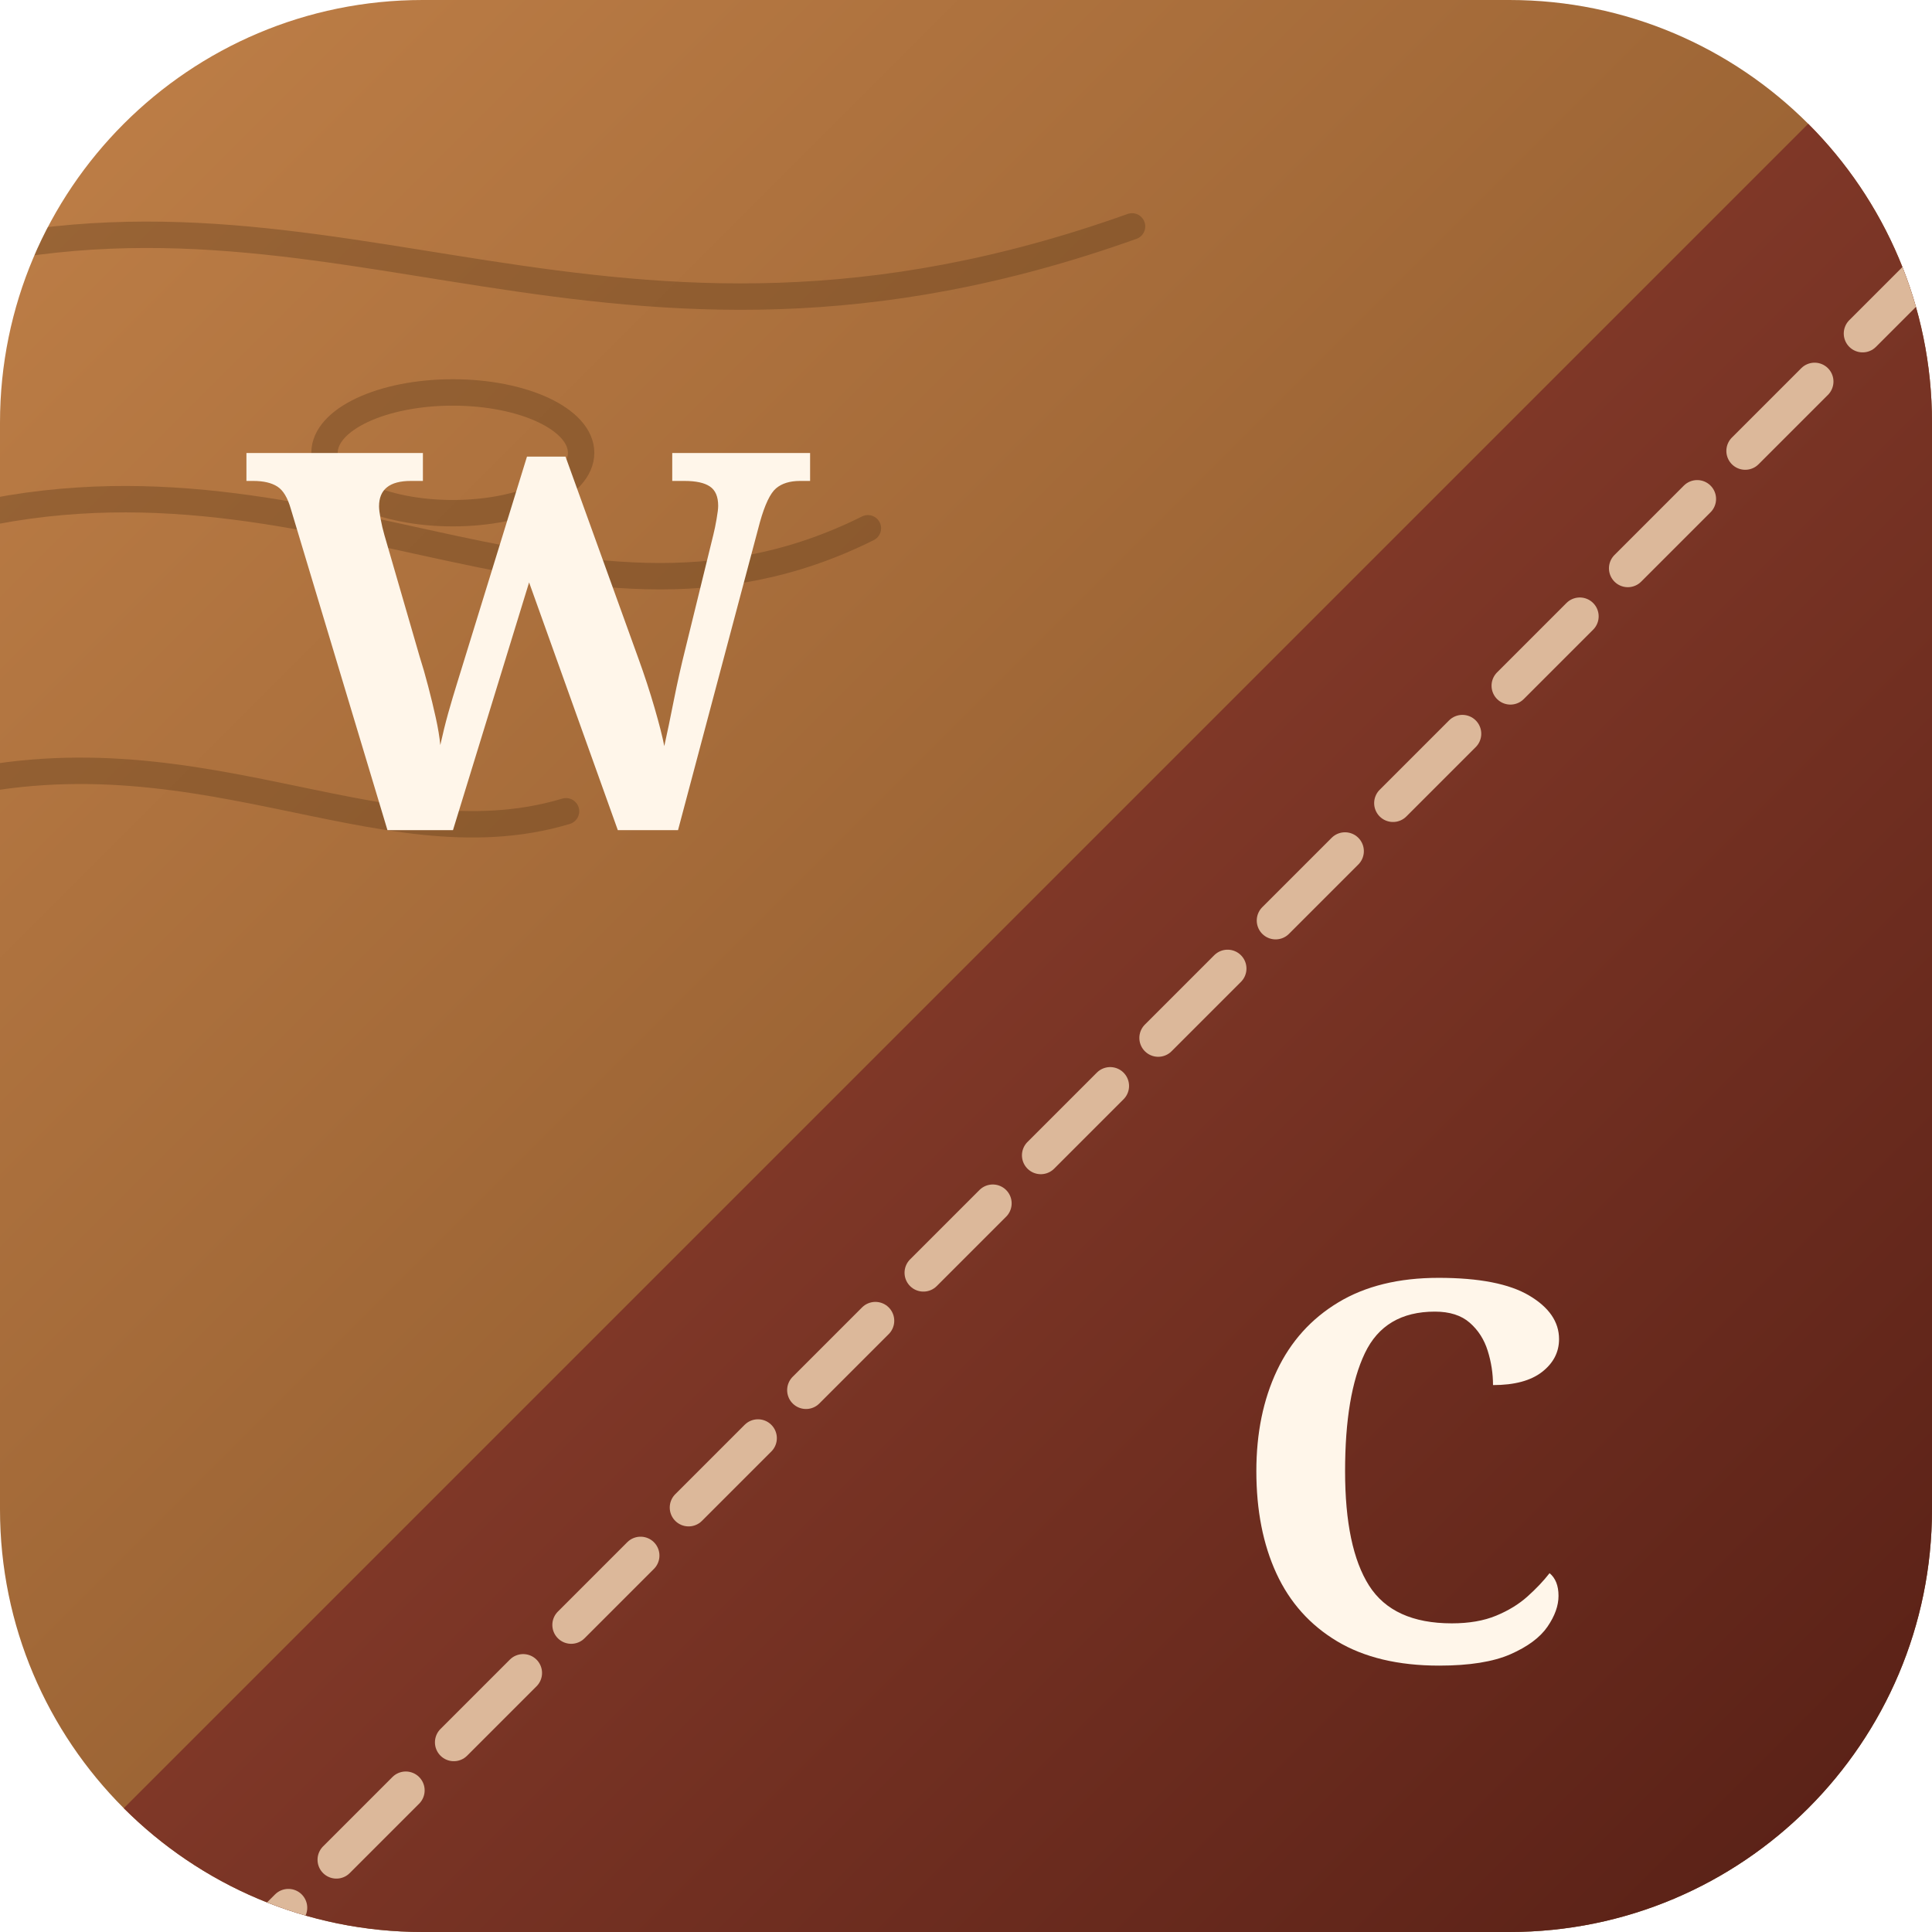
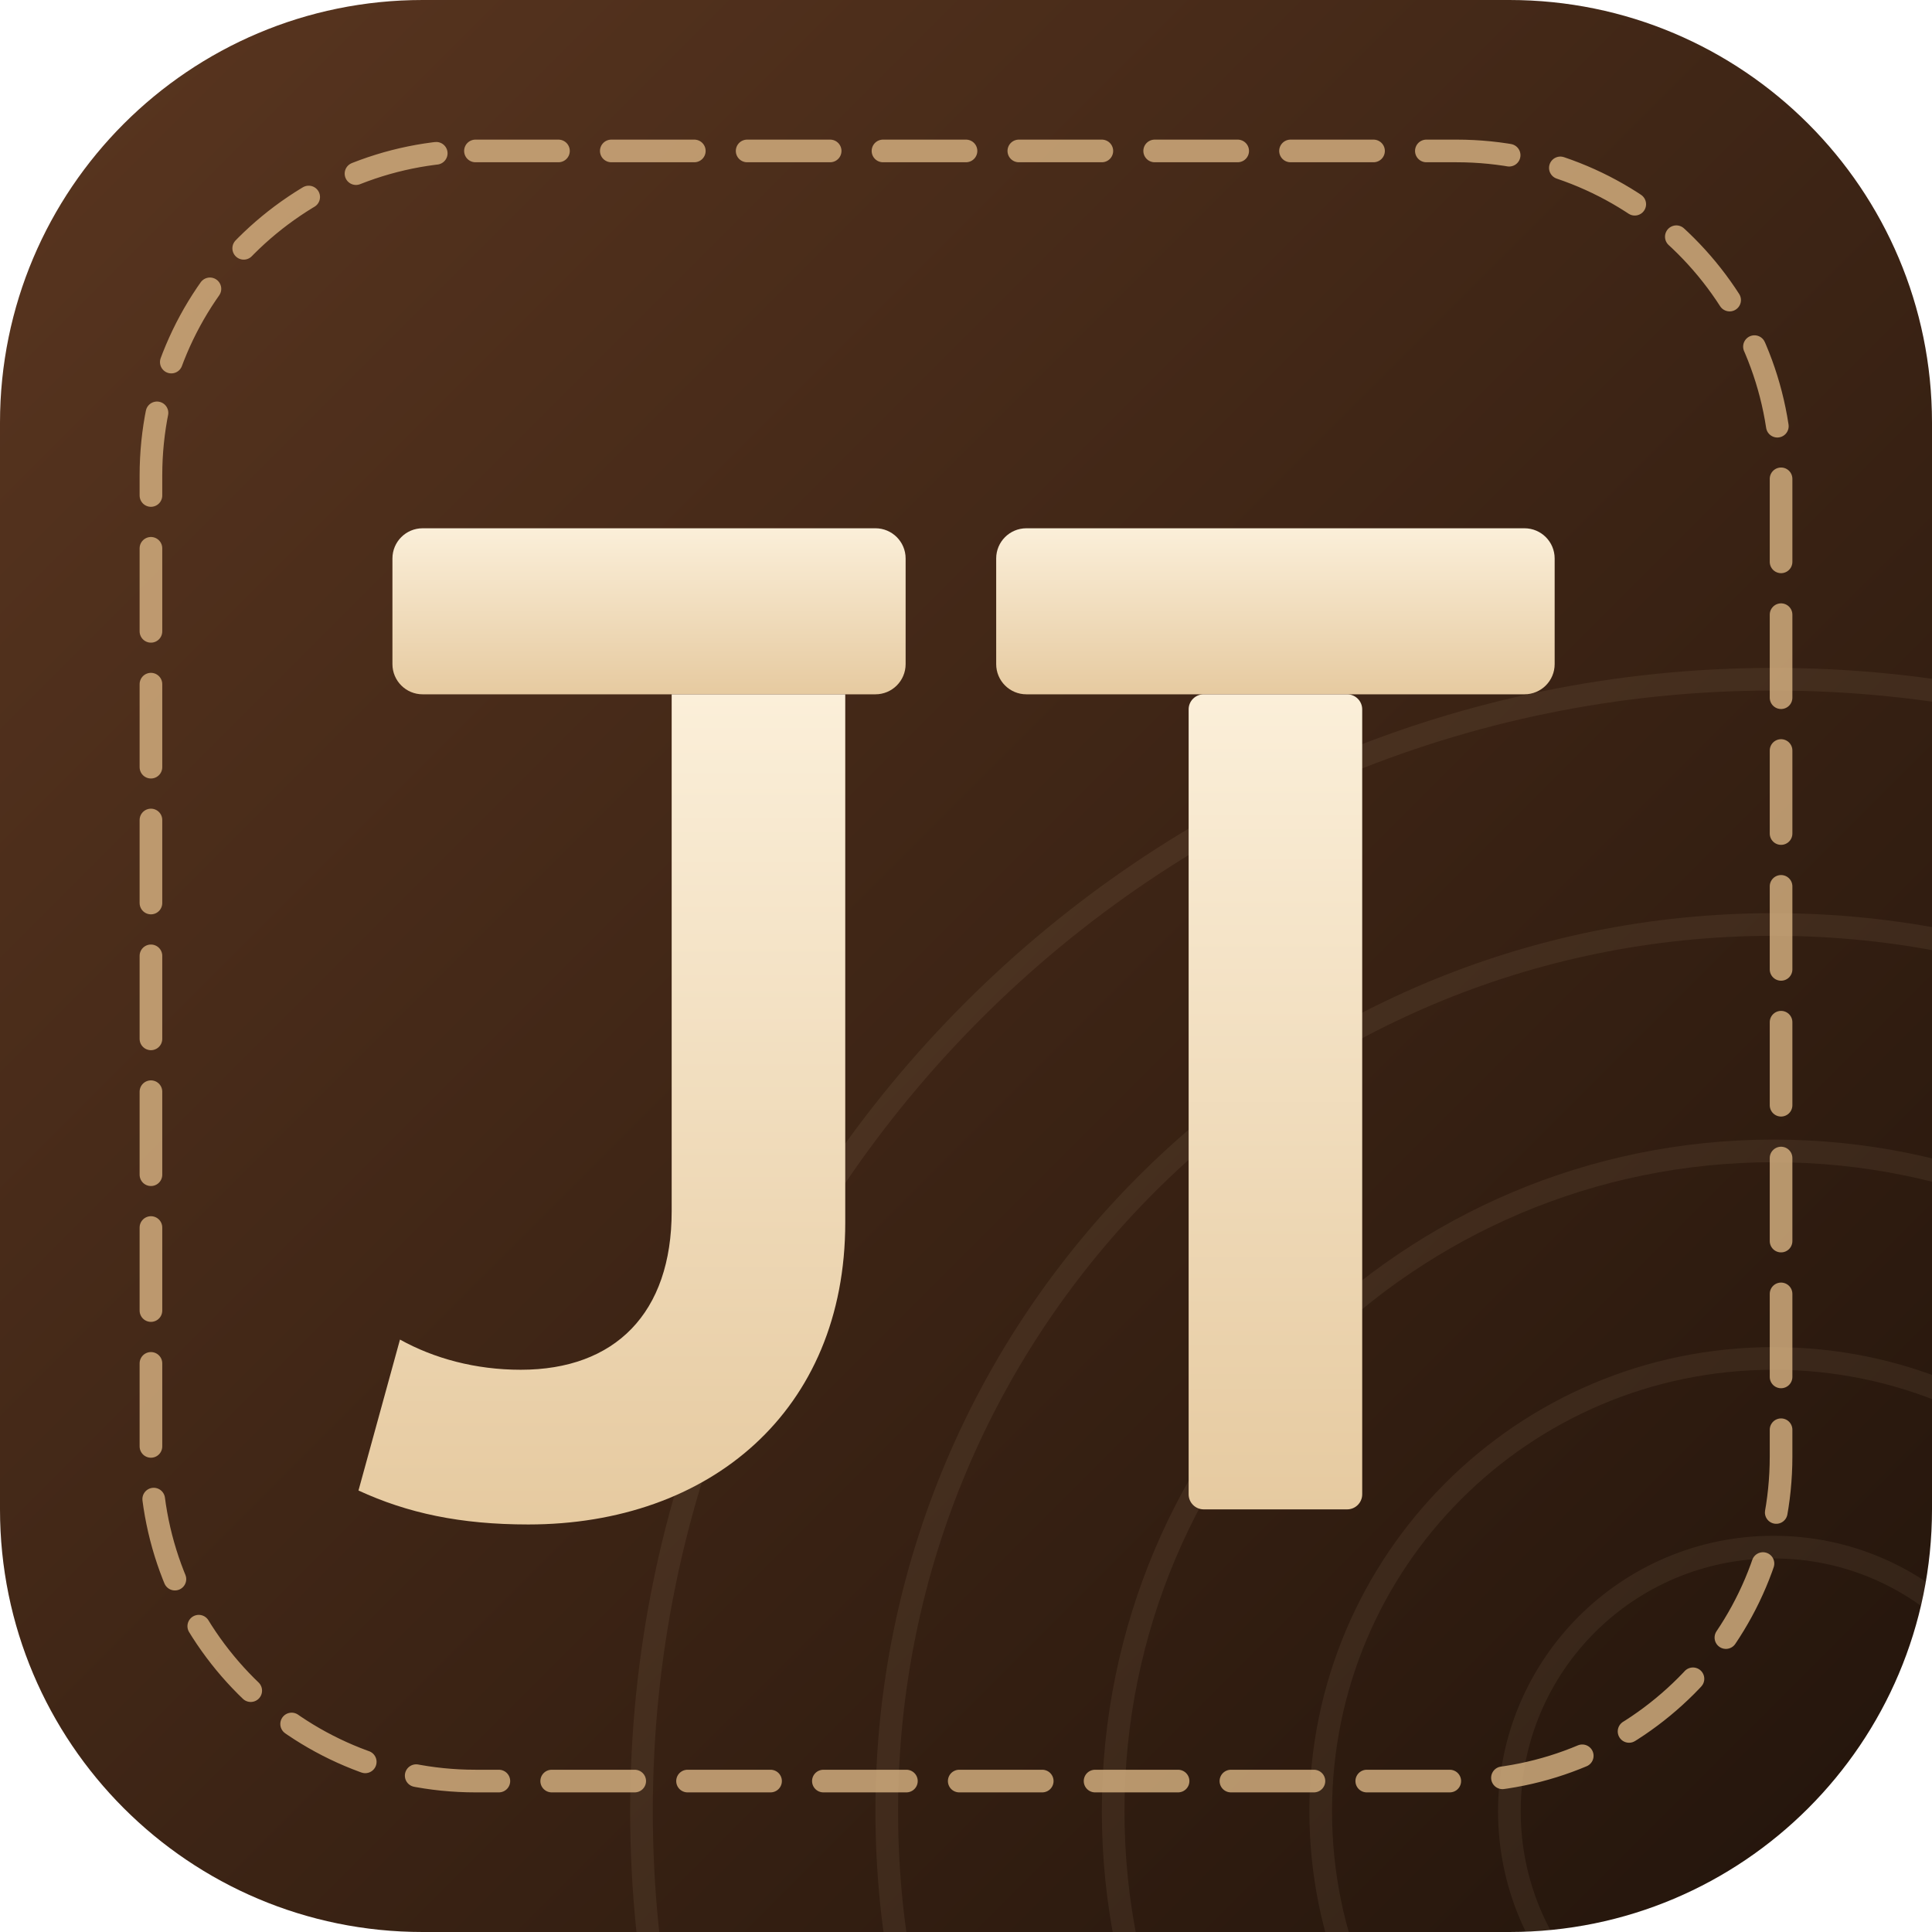
<svg xmlns="http://www.w3.org/2000/svg" viewBox="0 0 512 512">
  <defs>
+     <linearGradient id="bg" x1="0" y1="0" x2="1" y2="1">
+       <stop offset="0" stop-color="#5a3620" />
+       <stop offset="1" stop-color="#22140b" />
+     </linearGradient>
+     <linearGradient id="ink" x1="0" y1="0" x2="0" y2="1">
+       <stop offset="0" stop-color="#fbefd9" />
+       <stop offset="1" stop-color="#e6caa0" />
+     </linearGradient>
    <clipPath id="r">
      <rect width="512" height="512" rx="112" />
    </clipPath>
-     <linearGradient id="w" x1="0" y1="0" x2="1" y2="1">
-       <stop offset="0" stop-color="#c08048" />
-       <stop offset="1" stop-color="#7a4a22" />
-     </linearGradient>
-     <linearGradient id="l" x1="0" y1="0" x2="1" y2="1">
-       <stop offset="0" stop-color="#a8503a" />
-       <stop offset="1" stop-color="#561f15" />
-     </linearGradient>
  </defs>
  <g clip-path="url(#r)">
-     <rect width="512" height="512" fill="url(#w)" />
-     <g fill="none" stroke="#5a3818" stroke-opacity=".35" stroke-width="7" stroke-linecap="round">
-       <path d="M-20 70 C 90 40, 160 110, 300 60" />
-       <path d="M-20 140 C 80 110, 150 180, 230 140" />
-       <path d="M-20 210 C 50 190, 100 230, 150 215" />
-       <ellipse cx="120" cy="120" rx="34" ry="16" />
+     <rect width="512" height="512" fill="url(#bg)" />
+     <g fill="none" stroke="#f3d9b5" stroke-opacity=".07" stroke-width="6">
+       <circle cx="470" cy="480" r="70" />
+       <circle cx="470" cy="480" r="120" />
+       <circle cx="470" cy="480" r="175" />
+       <circle cx="470" cy="480" r="235" />
+       <circle cx="470" cy="480" r="300" />
    </g>
-     <path d="M512 0 L512 512 L0 512 Z" fill="url(#l)" />
-     <path d="M512 70 L70 512" stroke="#f5d9b8" stroke-width="10" stroke-dasharray="26 18" stroke-linecap="round" fill="none" opacity=".8" />
+     <rect x="40" y="40" width="432" height="432" rx="86" fill="none" stroke="#d9b483" stroke-opacity=".8" stroke-width="6" stroke-dasharray="22 14" stroke-linecap="round" />
  </g>
-   <text x="140" y="220" text-anchor="middle" font-family="Georgia, serif" font-weight="700" font-size="140" fill="#fff6ea">W</text>
-   <text x="372" y="440" text-anchor="middle" font-family="Georgia, serif" font-weight="700" font-size="140" fill="#fff6ea">C</text>
+   <g fill="url(#ink)">
+     <rect x="104" y="140" width="136" height="44" rx="8" />
+     <path d="M178 184h46v140c0 50-36 80-84 80-18 0-32-3-45-9l11-40c9 5 20 8 32 8 25 0 40-15 40-42z" />
+     <rect x="264" y="140" width="148" height="44" rx="8" />
+     <rect x="315" y="184" width="46" height="216" rx="4" />
+   </g>
</svg>
